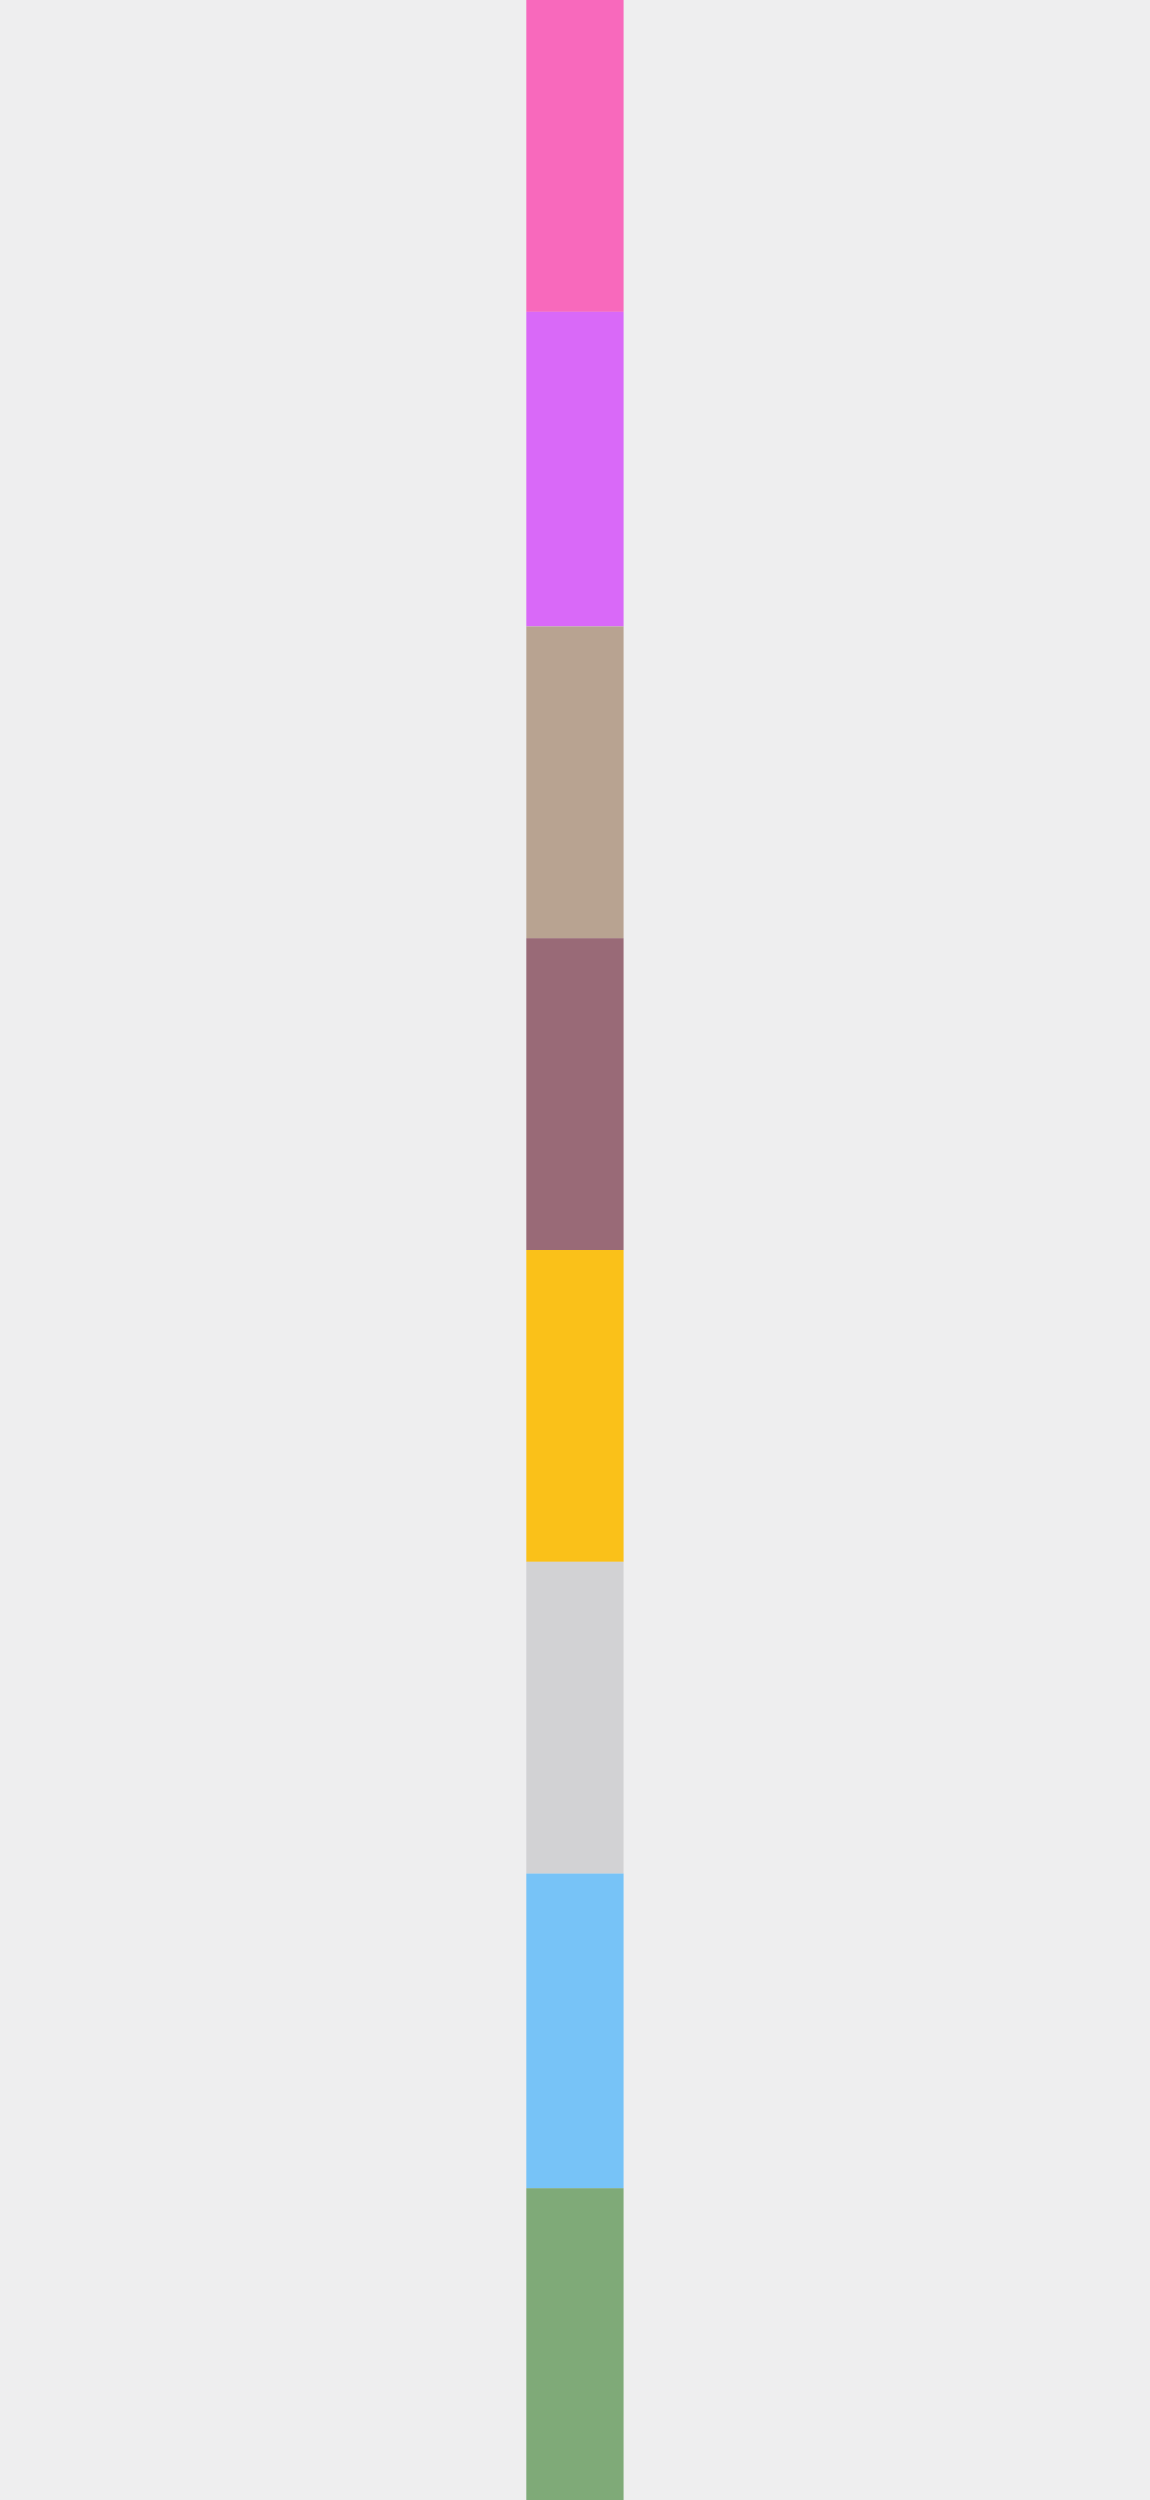
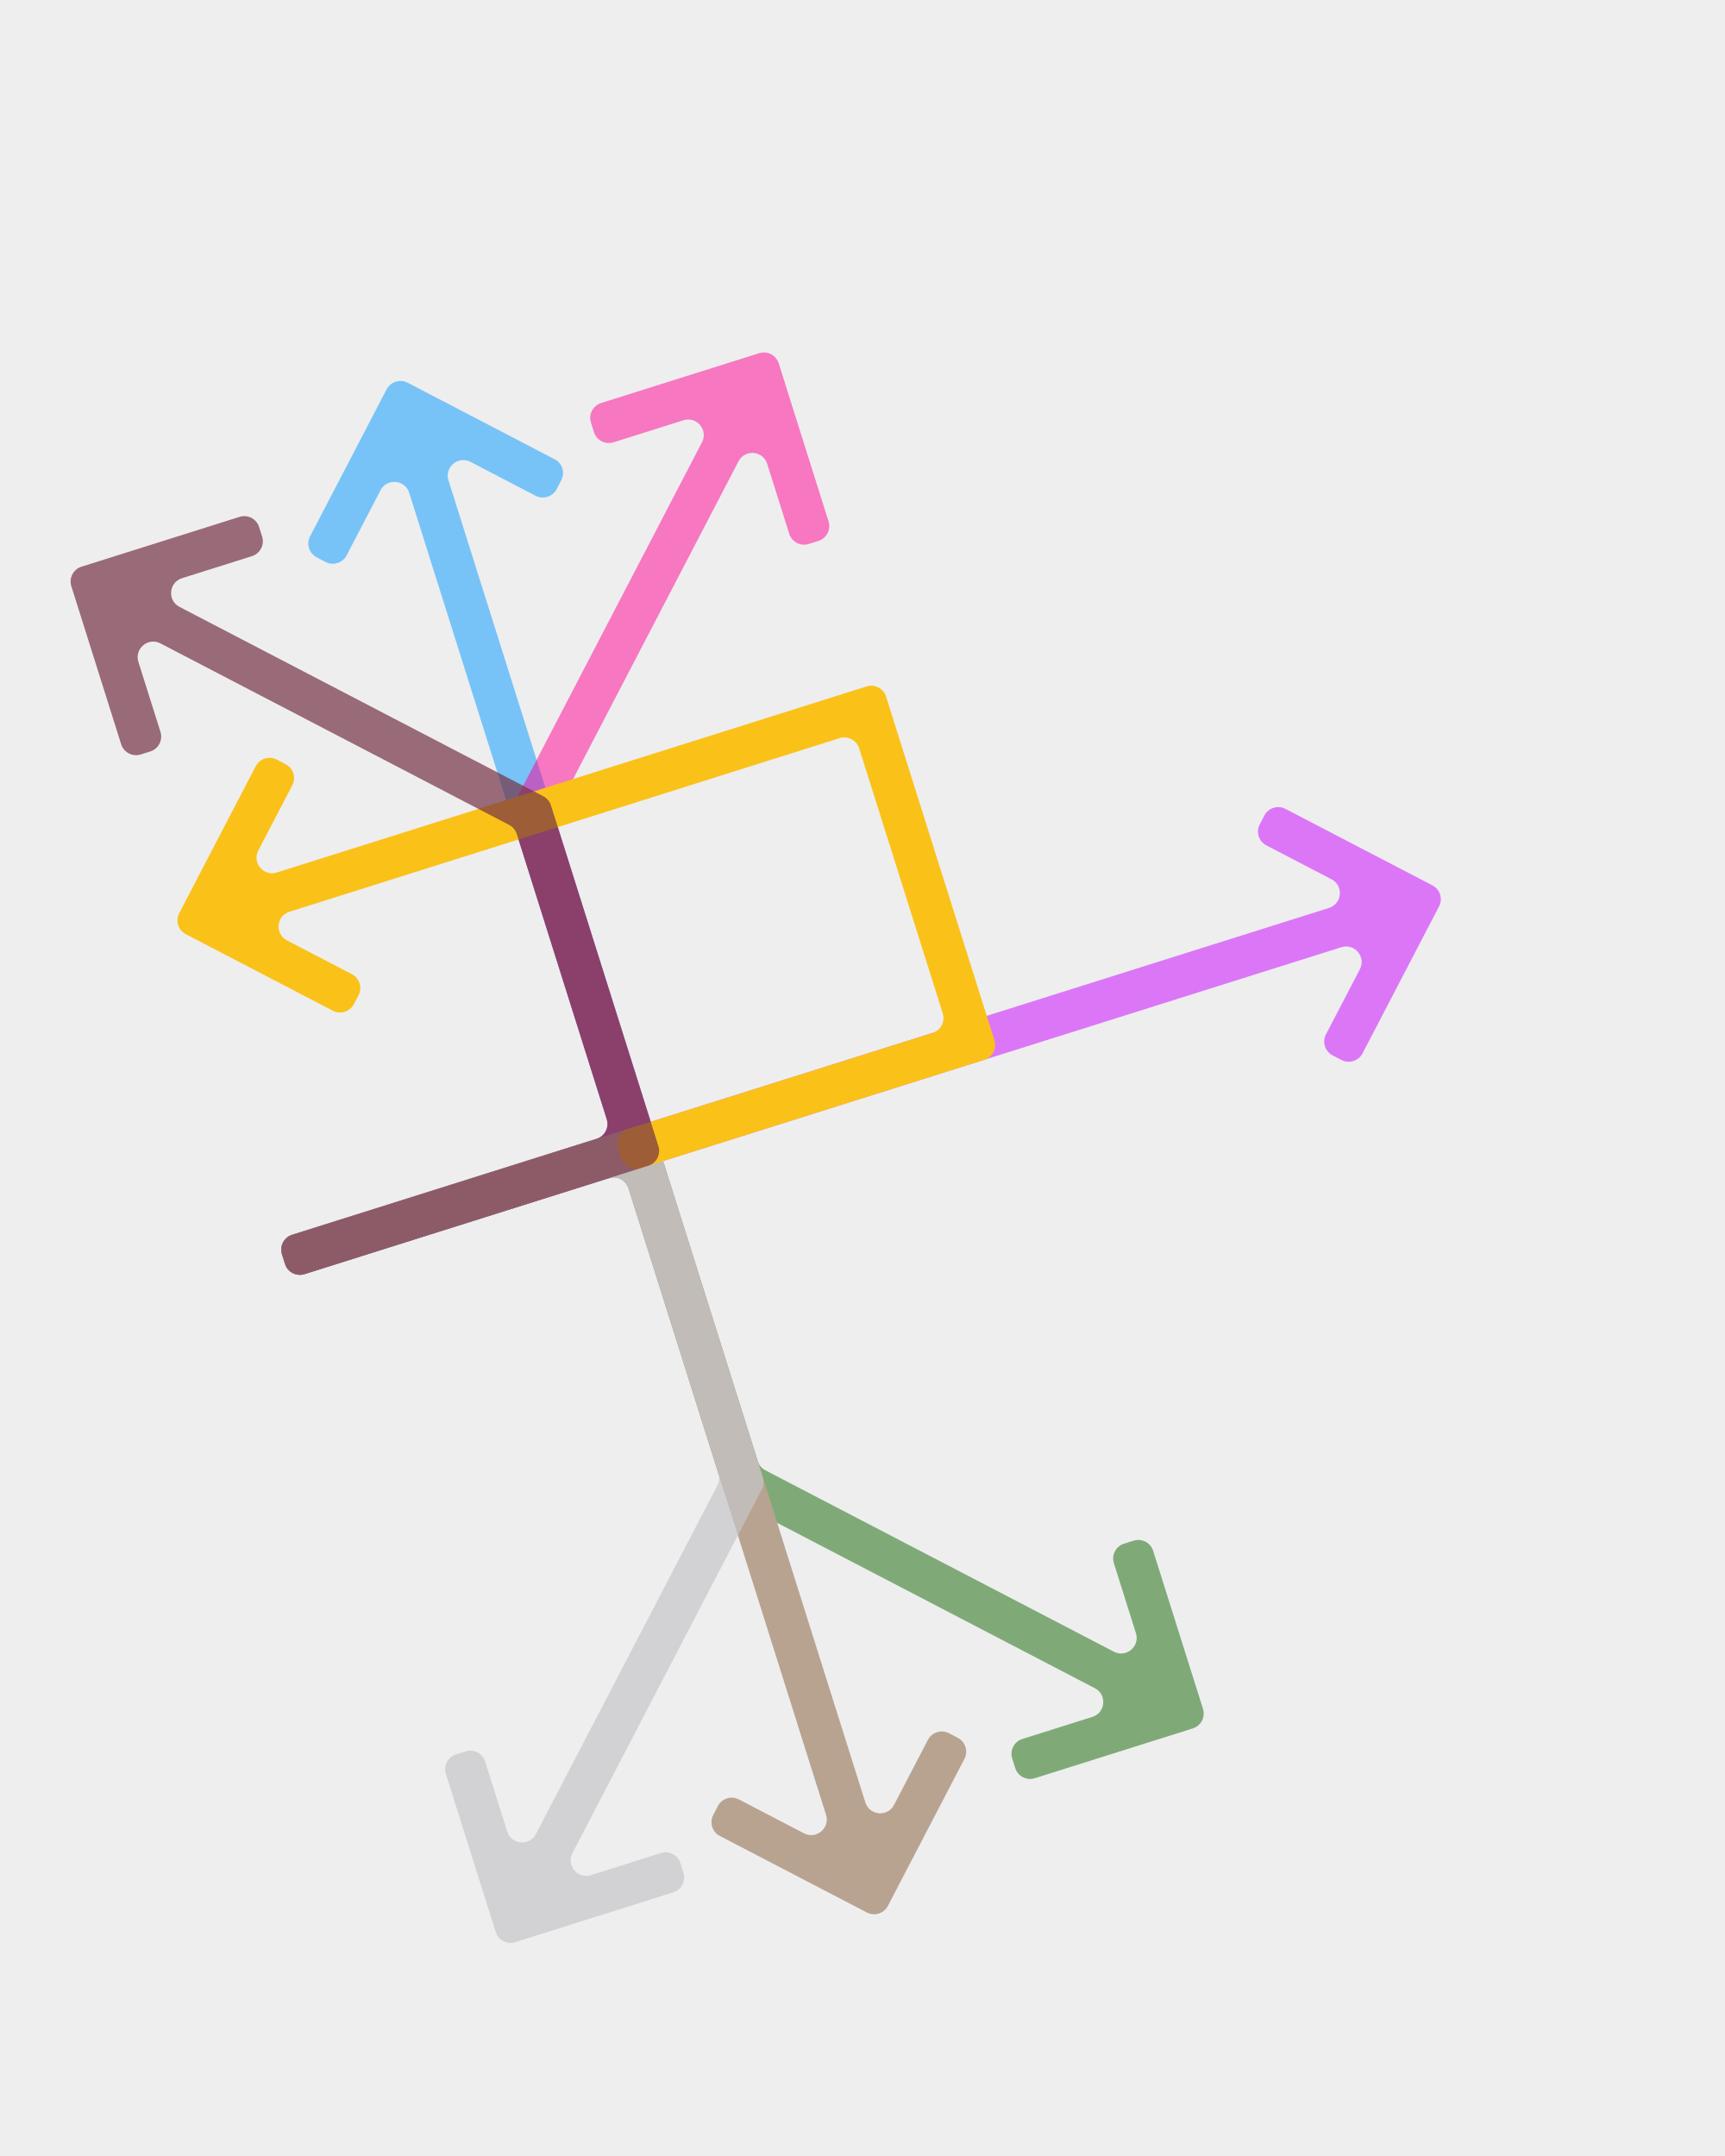
- <svg xmlns="http://www.w3.org/2000/svg" width="402" height="874" viewBox="0 0 402 874" fill="none">
-   <g clip-path="url(#clip0_521_923)">
-     <rect width="402" height="874" fill="#EEEEEF" />
-     <rect width="109" height="34" transform="matrix(-1.41704e-09 1 -1 -1.34837e-06 218 437)" fill="#FAC119" />
-     <rect width="109" height="34" transform="matrix(-1.41704e-09 1 -1 -1.34837e-06 218 546)" fill="#C6C7C9" fill-opacity="0.7" />
-     <rect width="110" height="34" transform="matrix(-1.41704e-09 1 -1 -1.34837e-06 218 655)" fill="#0099FF" fill-opacity="0.5" />
-     <rect width="109" height="34" transform="matrix(-1.41704e-09 1 -1 -1.34837e-06 218 765)" fill="#508D47" fill-opacity="0.7" />
-     <rect opacity="0.8" x="218" y="5.76192e-07" width="109" height="34" transform="rotate(90 218 5.76192e-07)" fill="#FF0095" fill-opacity="0.7" />
-     <rect opacity="0.8" width="110" height="34" transform="matrix(-1.41704e-09 1 -1 -1.34837e-06 218 109)" fill="#C800FF" fill-opacity="0.7" />
-     <rect width="109" height="34" transform="matrix(-1.41704e-09 1 -1 -1.34837e-06 218 219)" fill="#B8A391" />
-     <rect width="109" height="34" transform="matrix(-1.41704e-09 1 -1 -1.34837e-06 218 328)" fill="#753245" fill-opacity="0.7" />
+ <svg xmlns="http://www.w3.org/2000/svg" viewBox="0 140 402 502.5">
+   <rect x="0" y="140" width="402" height="502.5" fill="#EEEEEF" />
+   <g transform="rotate(-17.5 150 407)">
+     <g data-arrow-source="6" transform="translate(62 407) scale(.64) translate(0 -292.46)">
+       <path d="M181.74,44.34L139.07,1.66c-2.21-2.21-5.8-2.21-8.02,0l-42.68,42.68c-2.21,2.21-2.21,5.8,0,8.02l2.59,2.59c2.21,2.21,5.8,2.21,8.02,0l18.9-18.9c3.57-3.57,9.68-1.04,9.68,4.01v239.24c0,3.13-2.54,5.67-5.67,5.67H5.67C2.54,284.96,0,287.5,0,290.63v3.66C0,297.42,2.54,299.96,5.67,299.96h131.22c3.13,0,5.67-2.54,5.67-5.67V40.05c0-5.05,6.11-7.58,9.68-4.01l18.9,18.9c2.21,2.21,5.8,2.21,8.02,0l2.59-2.59c2.21-2.21,2.21-5.8,0-8.02Z" transform="" fill="#0099FF" fill-opacity="0.5" />
+     </g>
+     <g data-arrow-source="1" transform="translate(62 407) scale(.64) translate(0 -262.56)">
+       <path d="M198.37,5.67v3.66c0,3.13,2.54,5.67,5.67,5.67h26.73c5.05,0,7.58,6.11,4.01,9.68l-105.55,105.55c-1.06,1.06-1.66,2.51-1.66,4.01v115.15c0,3.13-2.54,5.67-5.67,5.67H5.67c-3.13,0-5.67,2.54-5.67,5.67v3.66c0,3.13,2.54,5.67,5.67,5.67h131.22c3.13,0,5.67-2.54,5.67-5.67v-123.94c0-1.5.6-2.95,1.66-4.01l101.16-101.16c3.57-3.57,9.68-1.04,9.68,4.01v26.73c0,3.13,2.54,5.67,5.67,5.67h3.66c3.13,0,5.67-2.54,5.67-5.67V5.67c0-3.13-2.54-5.67-5.67-5.67h-60.35c-3.13,0-5.67,2.54-5.67,5.67Z" transform="" fill="#FF0095" fill-opacity="0.5" />
+     </g>
+     <g data-arrow-source="7" transform="translate(62 407) scale(.64) translate(0 -48.345)">
+       <path d="M389.22,1.66l-2.59,2.59c-2.21,2.21-2.21,5.8,0,8.02l18.9,18.9c3.57,3.57,1.04,9.68-4.01,9.68H5.67c-3.13,0-5.67,2.54-5.67,5.67v3.66c0,3.13,2.54,5.67,5.67,5.67h395.85c5.05,0,7.58,6.11,4.01,9.68l-18.9,18.9c-2.21,2.21-2.21,5.8,0,8.02l2.59,2.59c2.21,2.21,5.8,2.21,8.02,0l42.68-42.68c2.21-2.21,2.21-5.8,0-8.02L397.23,1.66c-2.21-2.21-5.8-2.21-8.02,0Z" transform="" fill="#C800FF" fill-opacity="0.5" />
+     </g>
+     <g data-arrow-source="2" transform="translate(62 407) scale(.64) translate(0 -7.5)">
+       <path d="M198.37,264.39v-3.66c0-3.13,2.54-5.67,5.67-5.67h26.73c5.05,0,7.58-6.11,4.01-9.68l-105.55-105.55c-1.06-1.06-1.66-2.51-1.66-4.01V20.67c0-3.13-2.54-5.67-5.67-5.67H5.67c-3.13,0-5.67-2.54-5.67-5.67v-3.66C0,2.54,2.54,0,5.67,0h131.22c3.13,0,5.67,2.54,5.67,5.67v123.94c0,1.5.6,2.95,1.66,4.01l101.16,101.16c3.57,3.57,9.68,1.04,9.68-4.01v-26.73c0-3.13,2.54-5.67,5.67-5.67h3.66c3.13,0,5.67,2.54,5.67,5.67v60.35c0,3.13-2.54,5.67-5.67,5.67h-60.35c-3.13,0-5.67-2.54-5.67-5.67Z" transform="" fill="#508D47" fill-opacity="0.7" />
+     </g>
+     <g data-arrow-source="5" transform="translate(62 407) scale(.64) translate(0 -7.5)">
+       <path d="M181.74,255.63l-42.68,42.68c-2.21,2.21-5.8,2.21-8.02,0l-42.68-42.68c-2.21-2.21-2.21-5.8,0-8.02l2.59-2.59c2.21-2.21,5.8-2.21,8.02,0l18.9,18.9c3.57,3.57,9.68,1.04,9.68-4.01V20.67c0-3.13-2.54-5.67-5.67-5.67H5.67c-3.13,0-5.67-2.54-5.67-5.67v-3.66C0,2.54,2.54,0,5.67,0h131.22c3.13,0,5.67,2.54,5.67,5.67v254.24c0,5.05,6.11,7.58,9.68,4.01l18.9-18.9c2.21-2.21,5.8-2.21,8.02,0l2.59,2.59c2.21,2.21,2.21,5.8,0,8.02Z" transform="" fill="#B8A391" fill-opacity="1" />
+     </g>
+     <g data-arrow-source="3" transform="translate(62 407) scale(.64) translate(0 -7.5)">
+       <path d="M0,66.02V5.67C0,2.54,2.54,0,5.67,0h60.35c3.13,0,5.67,2.54,5.67,5.67v3.66c0,3.13-2.54,5.67-5.67,5.67h-26.72c-5.05,0-7.58,6.11-4.01,9.68l105.61,105.61c1.06,1.06,1.66,2.51,1.66,4.01v130.15c0,3.13-2.54,5.67-5.67,5.67H5.67c-3.13,0-5.67-2.54-5.67-5.67v-3.66c0-3.13,2.54-5.67,5.67-5.67h116.22c3.13,0,5.67-2.54,5.67-5.67v-108.94c0-1.5-.6-2.95-1.66-4.01L24.68,35.28c-3.57-3.57-9.68-1.04-9.68,4.01v26.74c0,3.13-2.54,5.67-5.67,5.67h-3.66C2.54,71.69,0,69.15,0,66.02Z" transform="translate(0 270.11) scale(1 -1)" fill="#C6C7C9" fill-opacity="0.7" />
+     </g>
+     <g data-arrow-source="8" transform="translate(62 407) scale(.64) translate(0 -175.9)">
+       <path d="M35.99,31.22l18.95-18.95c2.21-2.21,2.21-5.8,0-8.02l-2.59-2.59c-2.21-2.21-5.8-2.21-8.02,0L1.66,44.34c-2.21,2.21-2.21,5.8,0,8.02l42.68,42.68c2.21,2.21,5.8,2.21,8.02,0l2.59-2.59c2.21-2.21,2.21-5.8,0-8.02l-18.85-18.85c-3.57-3.57-1.04-9.68,4.01-9.68l210.07-.05c3.13,0,5.67,2.54,5.67,5.67v101.22c0,3.13-2.54,5.67-5.67,5.67h-116.22c-3.13,0-5.67,2.54-5.67,5.67v3.66c0,3.13,2.54,5.67,5.67,5.67h131.22c3.13,0,5.67-2.54,5.67-5.67V46.51c0-3.13-2.54-5.67-5.67-5.67l-225.18.05c-5.05,0-7.58-6.11-4.01-9.68Z" transform="" fill="#FAC119" fill-opacity="1" />
+     </g>
+     <g data-arrow-source="4" transform="translate(62 407) scale(.64) translate(0 -262.61)">
+       <path d="M0,66.02V5.67C0,2.54,2.54,0,5.67,0h60.35c3.13,0,5.67,2.54,5.67,5.67v3.66c0,3.13-2.54,5.67-5.67,5.67h-26.72c-5.05,0-7.58,6.11-4.01,9.68l105.61,105.61c1.06,1.06,1.66,2.51,1.66,4.01v130.15c0,3.13-2.54,5.67-5.67,5.67H5.67c-3.13,0-5.67-2.54-5.67-5.67v-3.66c0-3.13,2.54-5.67,5.67-5.67h116.22c3.13,0,5.67-2.54,5.67-5.67v-108.94c0-1.5-.6-2.95-1.66-4.01L24.68,35.28c-3.57-3.57-9.68-1.04-9.68,4.01v26.74c0,3.13-2.54,5.67-5.67,5.67h-3.66C2.54,71.69,0,69.15,0,66.02Z" transform="" fill="#753245" fill-opacity="0.7" />
+     </g>
  </g>
-   <defs>
-     <clipPath id="clip0_521_923">
-       <rect width="402" height="874" fill="white" />
-     </clipPath>
-   </defs>
</svg>
